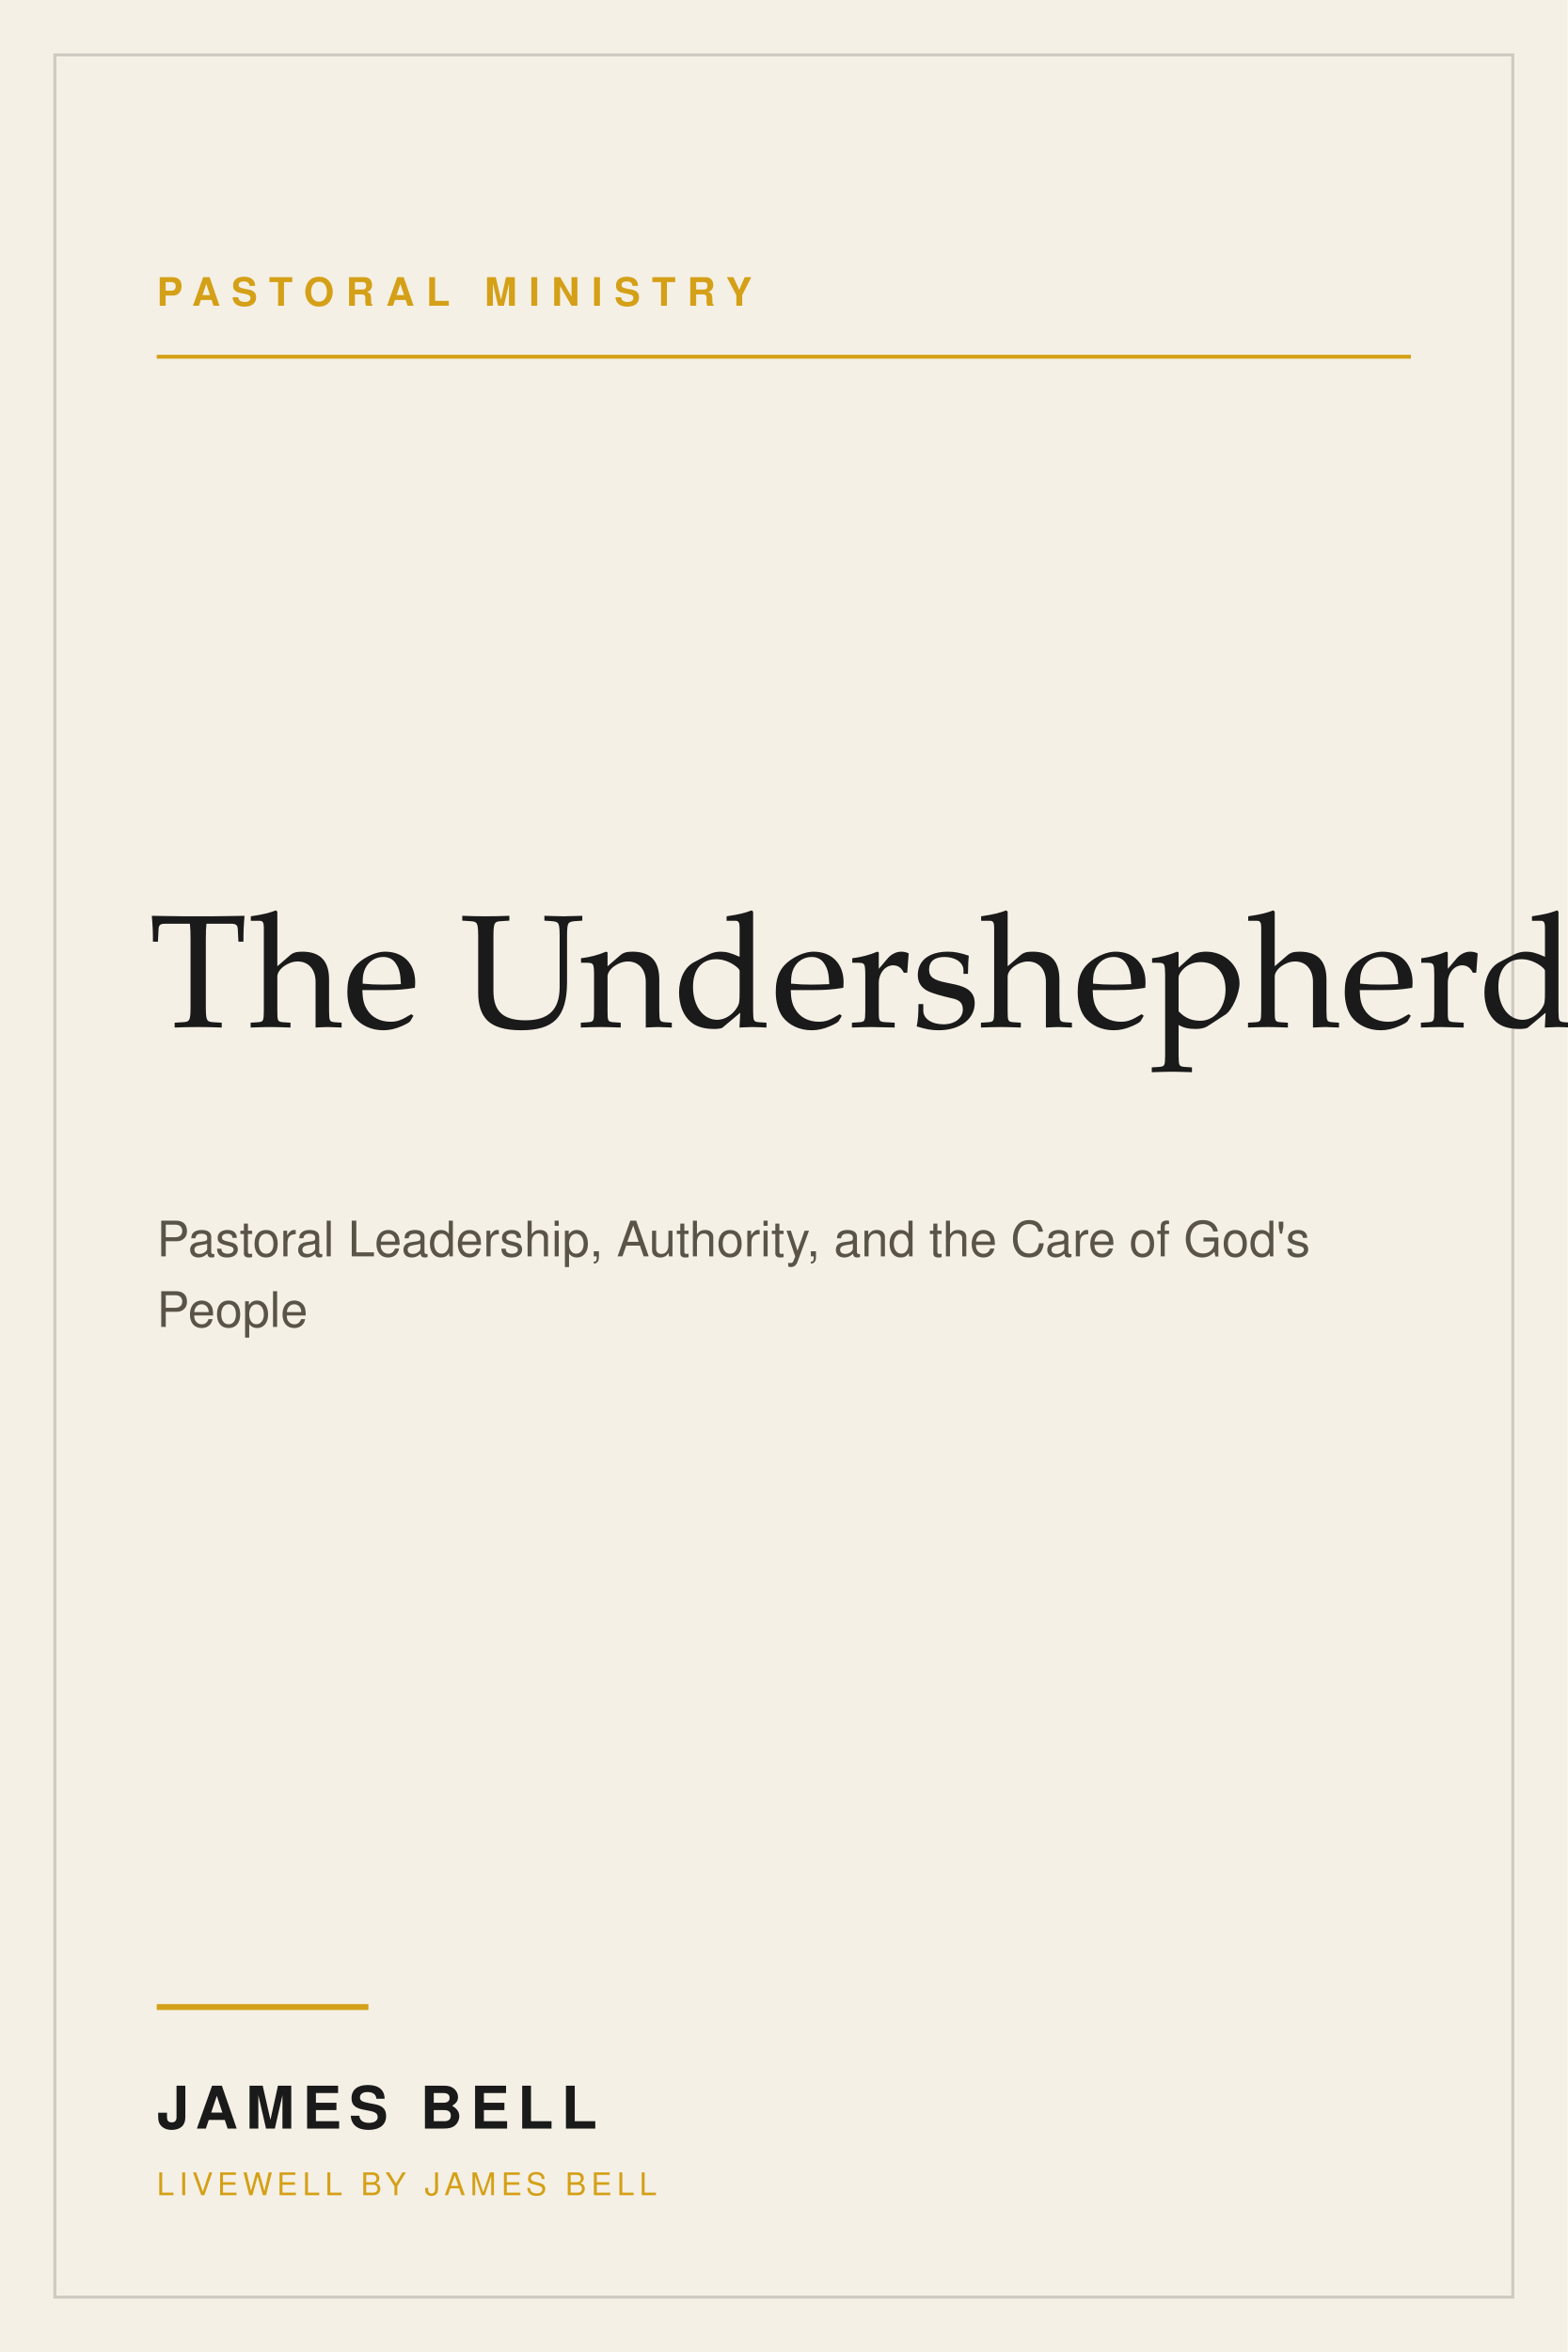
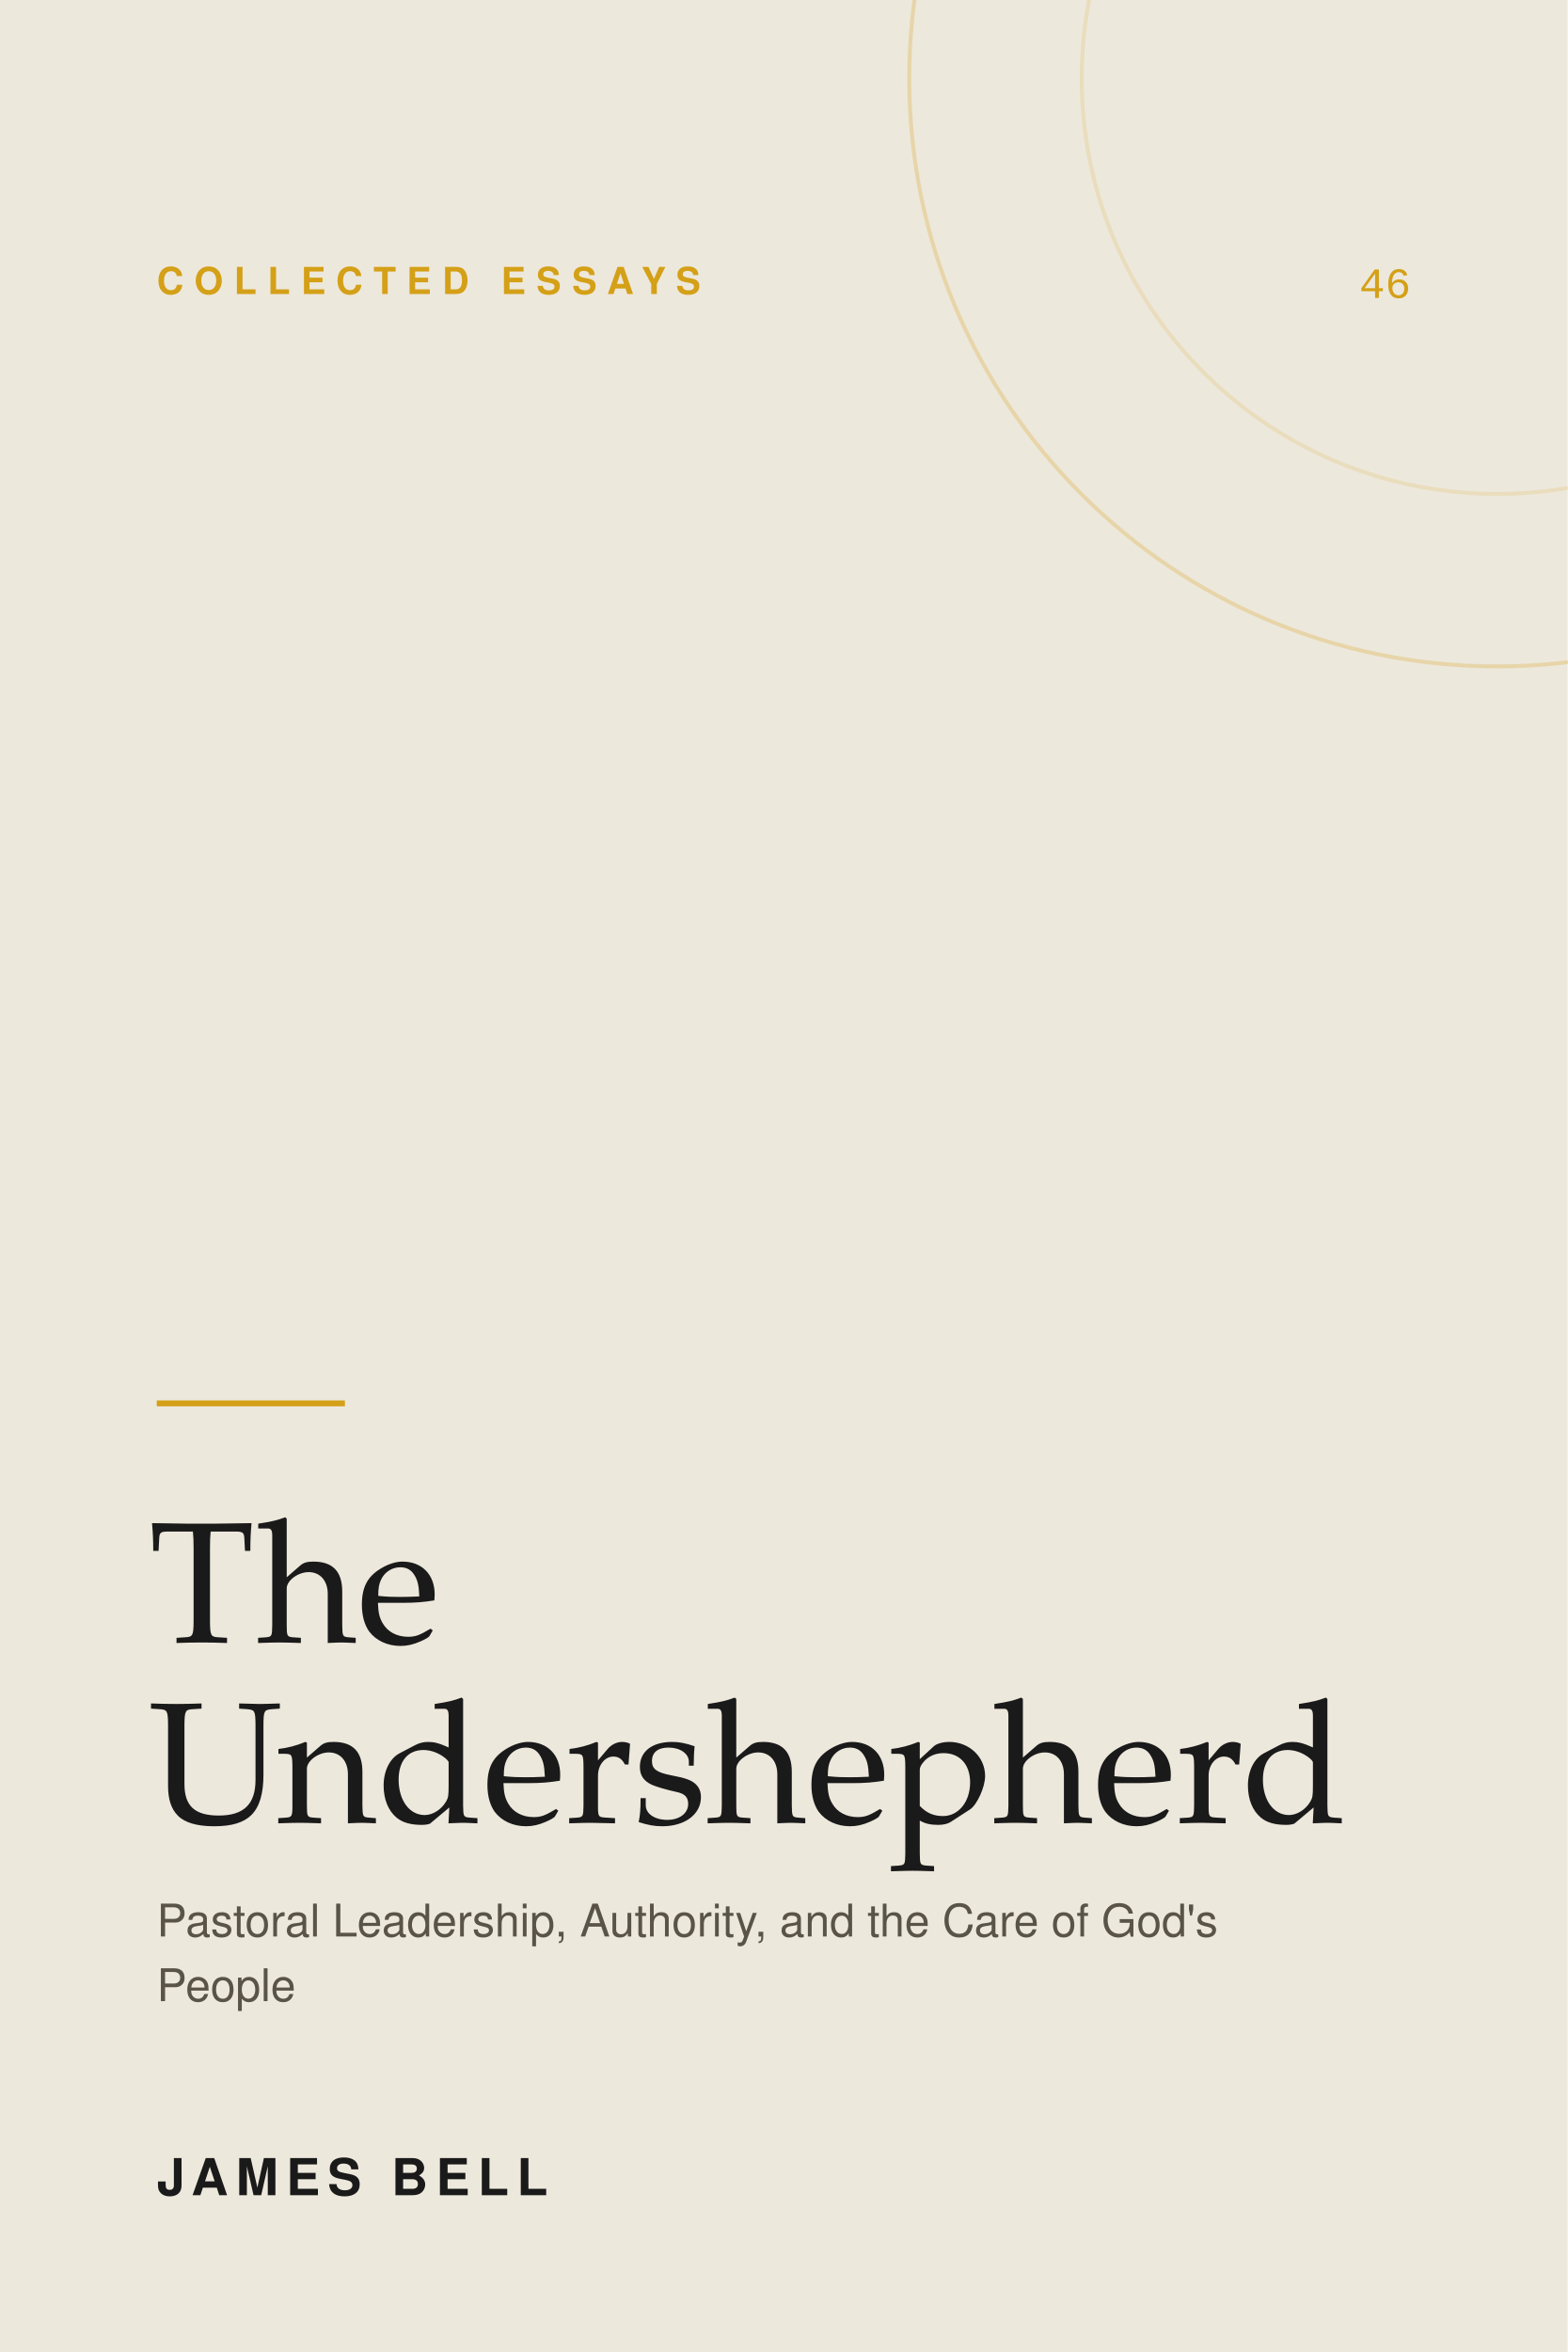
<svg xmlns="http://www.w3.org/2000/svg" width="800" height="1200" viewBox="0 0 800 1200" role="img" aria-label="The Undershepherd by James Bell">
-   <rect width="800" height="1200" fill="#F5F0E6" />
-   <rect x="28" y="28" width="744" height="1144" fill="none" stroke="#1A1A1A" stroke-width="1.5" opacity="0.18" />
-   <text x="80" y="156" font-family="Helvetica, Arial, sans-serif" font-size="20" letter-spacing="6" font-weight="700" fill="#D4A017">PASTORAL MINISTRY</text>
-   <line x1="80" y1="182" x2="720" y2="182" stroke="#D4A017" stroke-width="2" />
-   <text x="76" y="524" font-family="Palatino, 'Palatino Linotype', Georgia, serif" font-size="82" font-weight="400" fill="#1A1A1A">The Undershepherd</text>
-   <text x="80" y="641" font-family="Helvetica, Arial, sans-serif" font-size="25" fill="#5A5448">Pastoral Leadership, Authority, and the Care of God's</text>
-   <text x="80" y="677" font-family="Helvetica, Arial, sans-serif" font-size="25" fill="#5A5448">People</text>
-   <line x1="80" y1="1024" x2="188" y2="1024" stroke="#D4A017" stroke-width="3" />
-   <text x="80" y="1086" font-family="Helvetica, Arial, sans-serif" font-size="30" letter-spacing="4" font-weight="700" fill="#1A1A1A">JAMES BELL</text>
-   <text x="80" y="1120" font-family="Helvetica, Arial, sans-serif" font-size="16" letter-spacing="2.5" fill="#D4A017">LIVEWELL BY JAMES BELL</text>
+   <rect width="800" height="1200" fill="#EDE8DC" />
+   <circle cx="764" cy="40" r="300" fill="none" stroke="#D4A017" stroke-width="2" opacity="0.26" />
+   <circle cx="764" cy="40" r="212" fill="none" stroke="#D4A017" stroke-width="2" opacity="0.16" />
+   <text x="80" y="150" font-family="Helvetica, Arial, sans-serif" font-size="19" letter-spacing="5.5" font-weight="700" fill="#D4A017">COLLECTED ESSAYS</text>
+   <text x="720" y="152" text-anchor="end" font-family="'JetBrains Mono', 'Courier New', monospace" font-size="22" fill="#D4A017">46</text>
+   <line x1="80" y1="716" x2="176" y2="716" stroke="#D4A017" stroke-width="3" />
+   <text x="76" y="838" font-family="Palatino, 'Palatino Linotype', Georgia, serif" font-size="88" fill="#1A1A1A">The</text>
+   <text x="76" y="930" font-family="Palatino, 'Palatino Linotype', Georgia, serif" font-size="88" fill="#1A1A1A">Undershepherd</text>
+   <text x="80" y="988" font-family="Helvetica, Arial, sans-serif" font-size="23" fill="#5A5448">Pastoral Leadership, Authority, and the Care of God's</text>
+   <text x="80" y="1021" font-family="Helvetica, Arial, sans-serif" font-size="23" fill="#5A5448">People</text>
+   <text x="80" y="1120" font-family="Helvetica, Arial, sans-serif" font-size="26" letter-spacing="4" font-weight="700" fill="#1A1A1A">JAMES BELL</text>
</svg>
